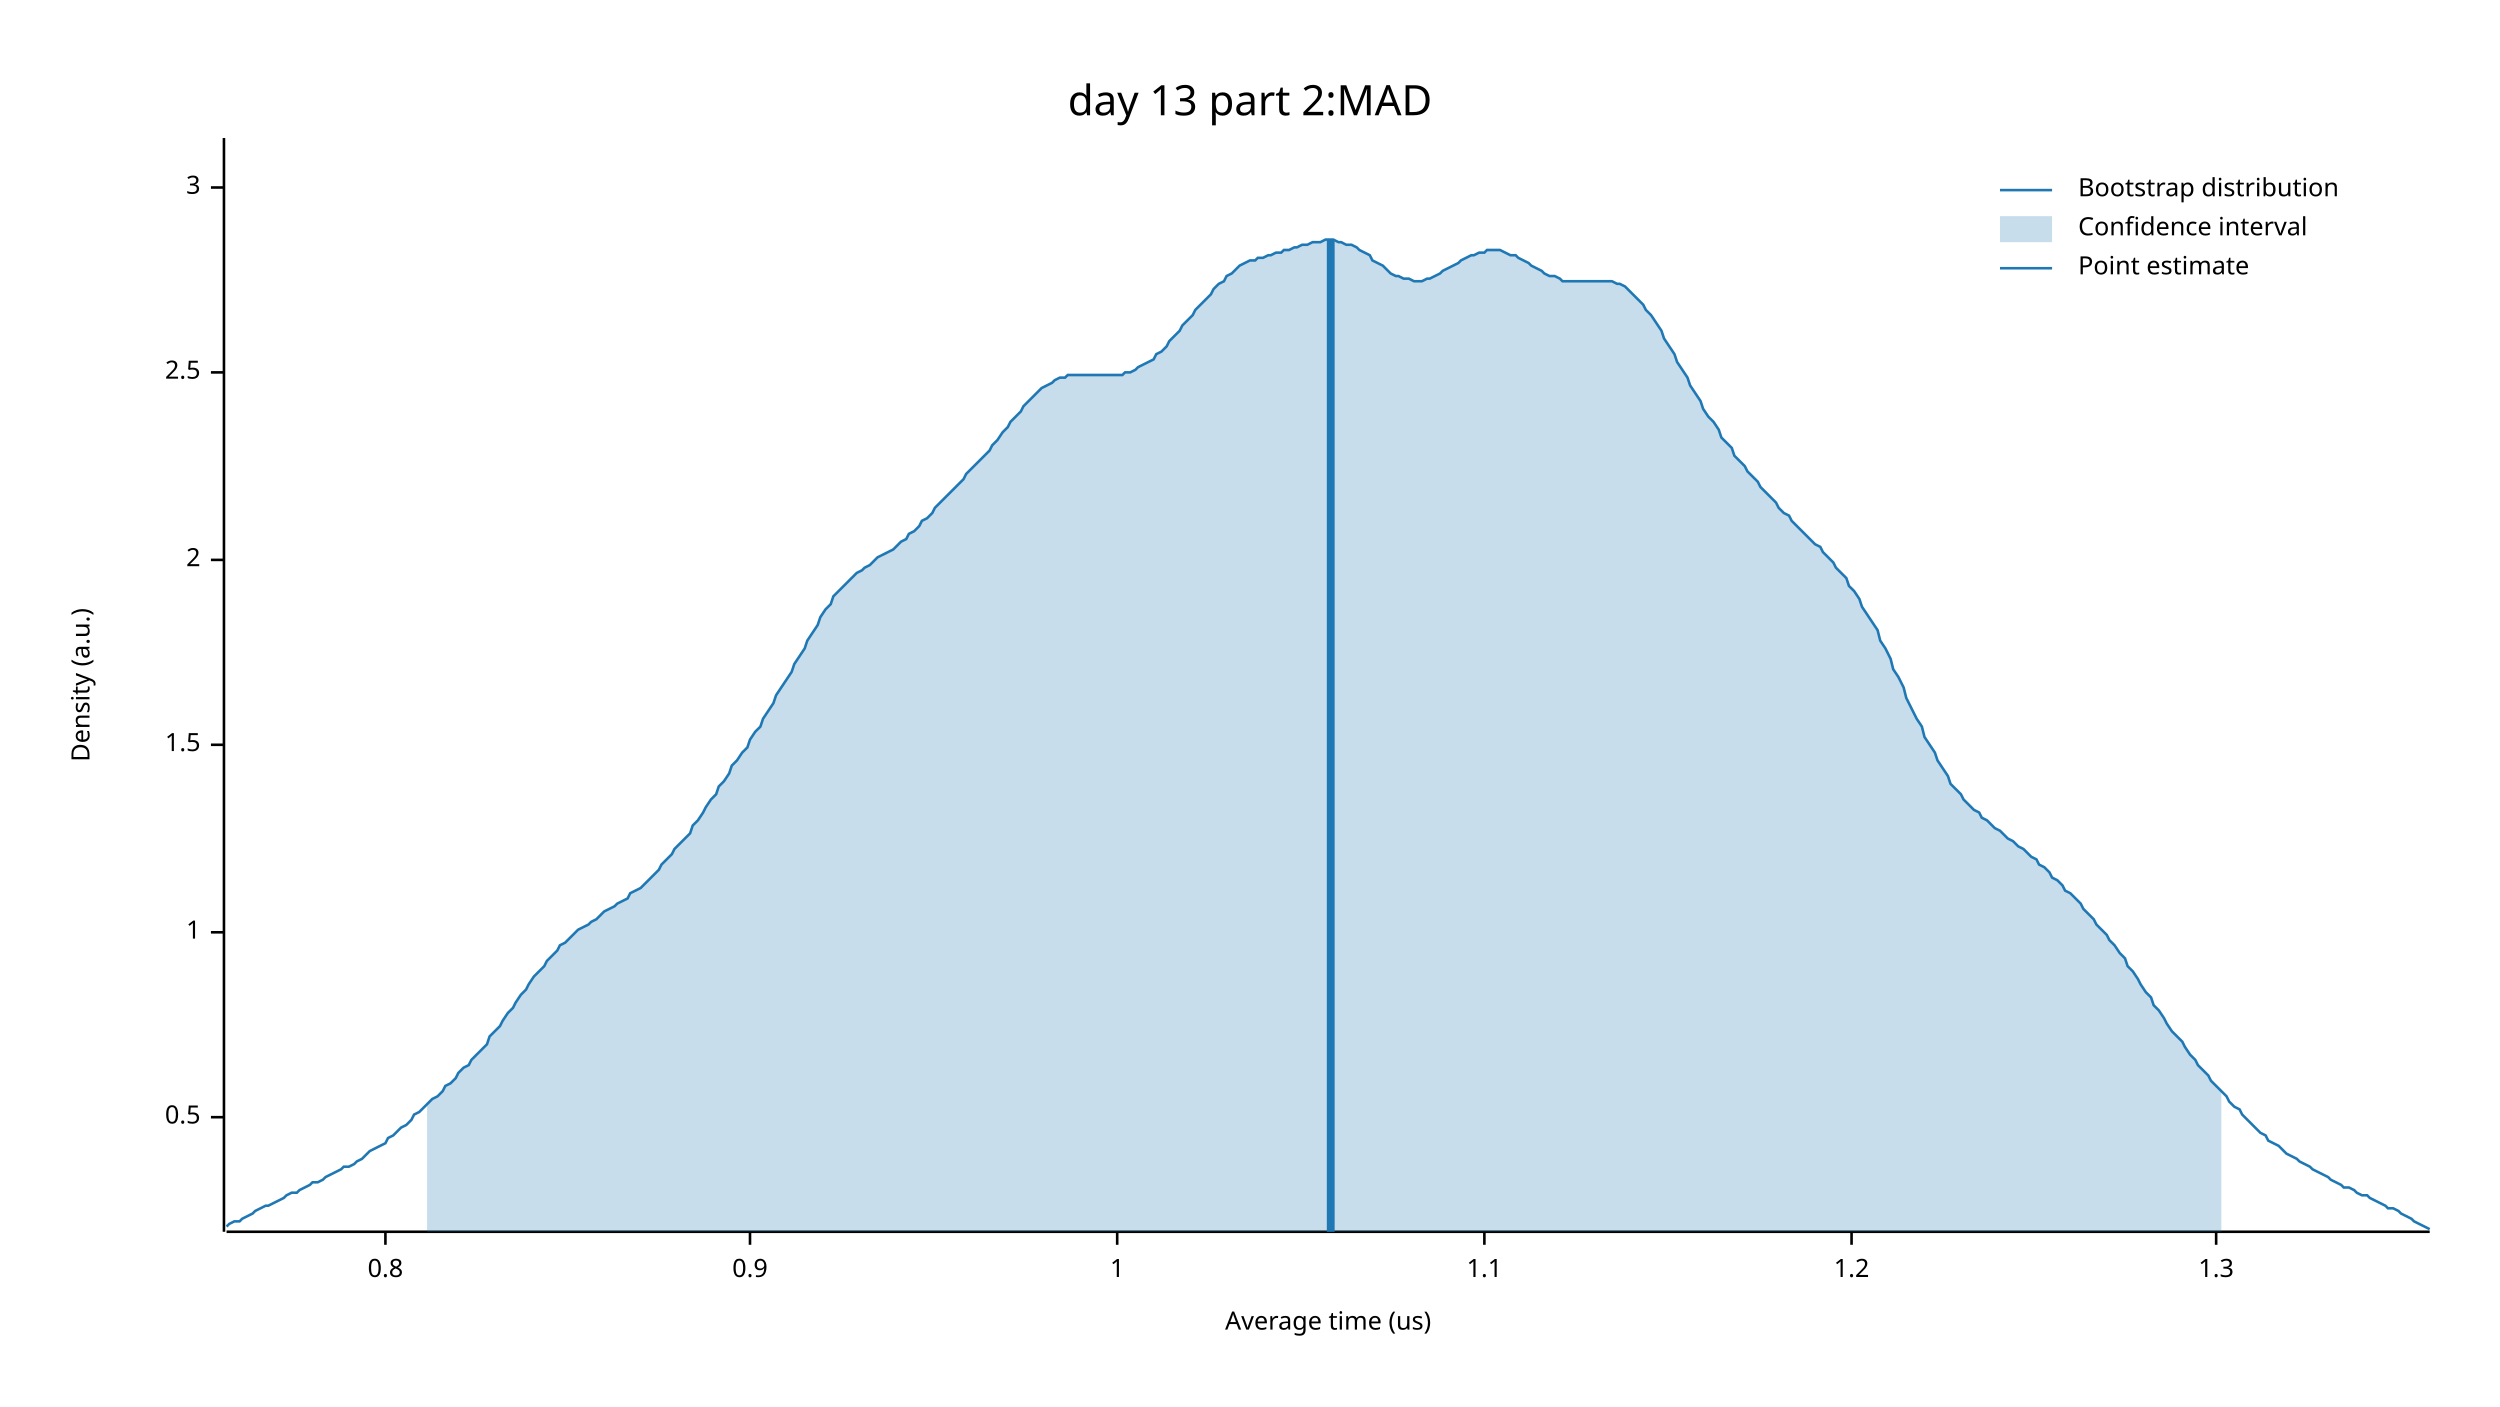
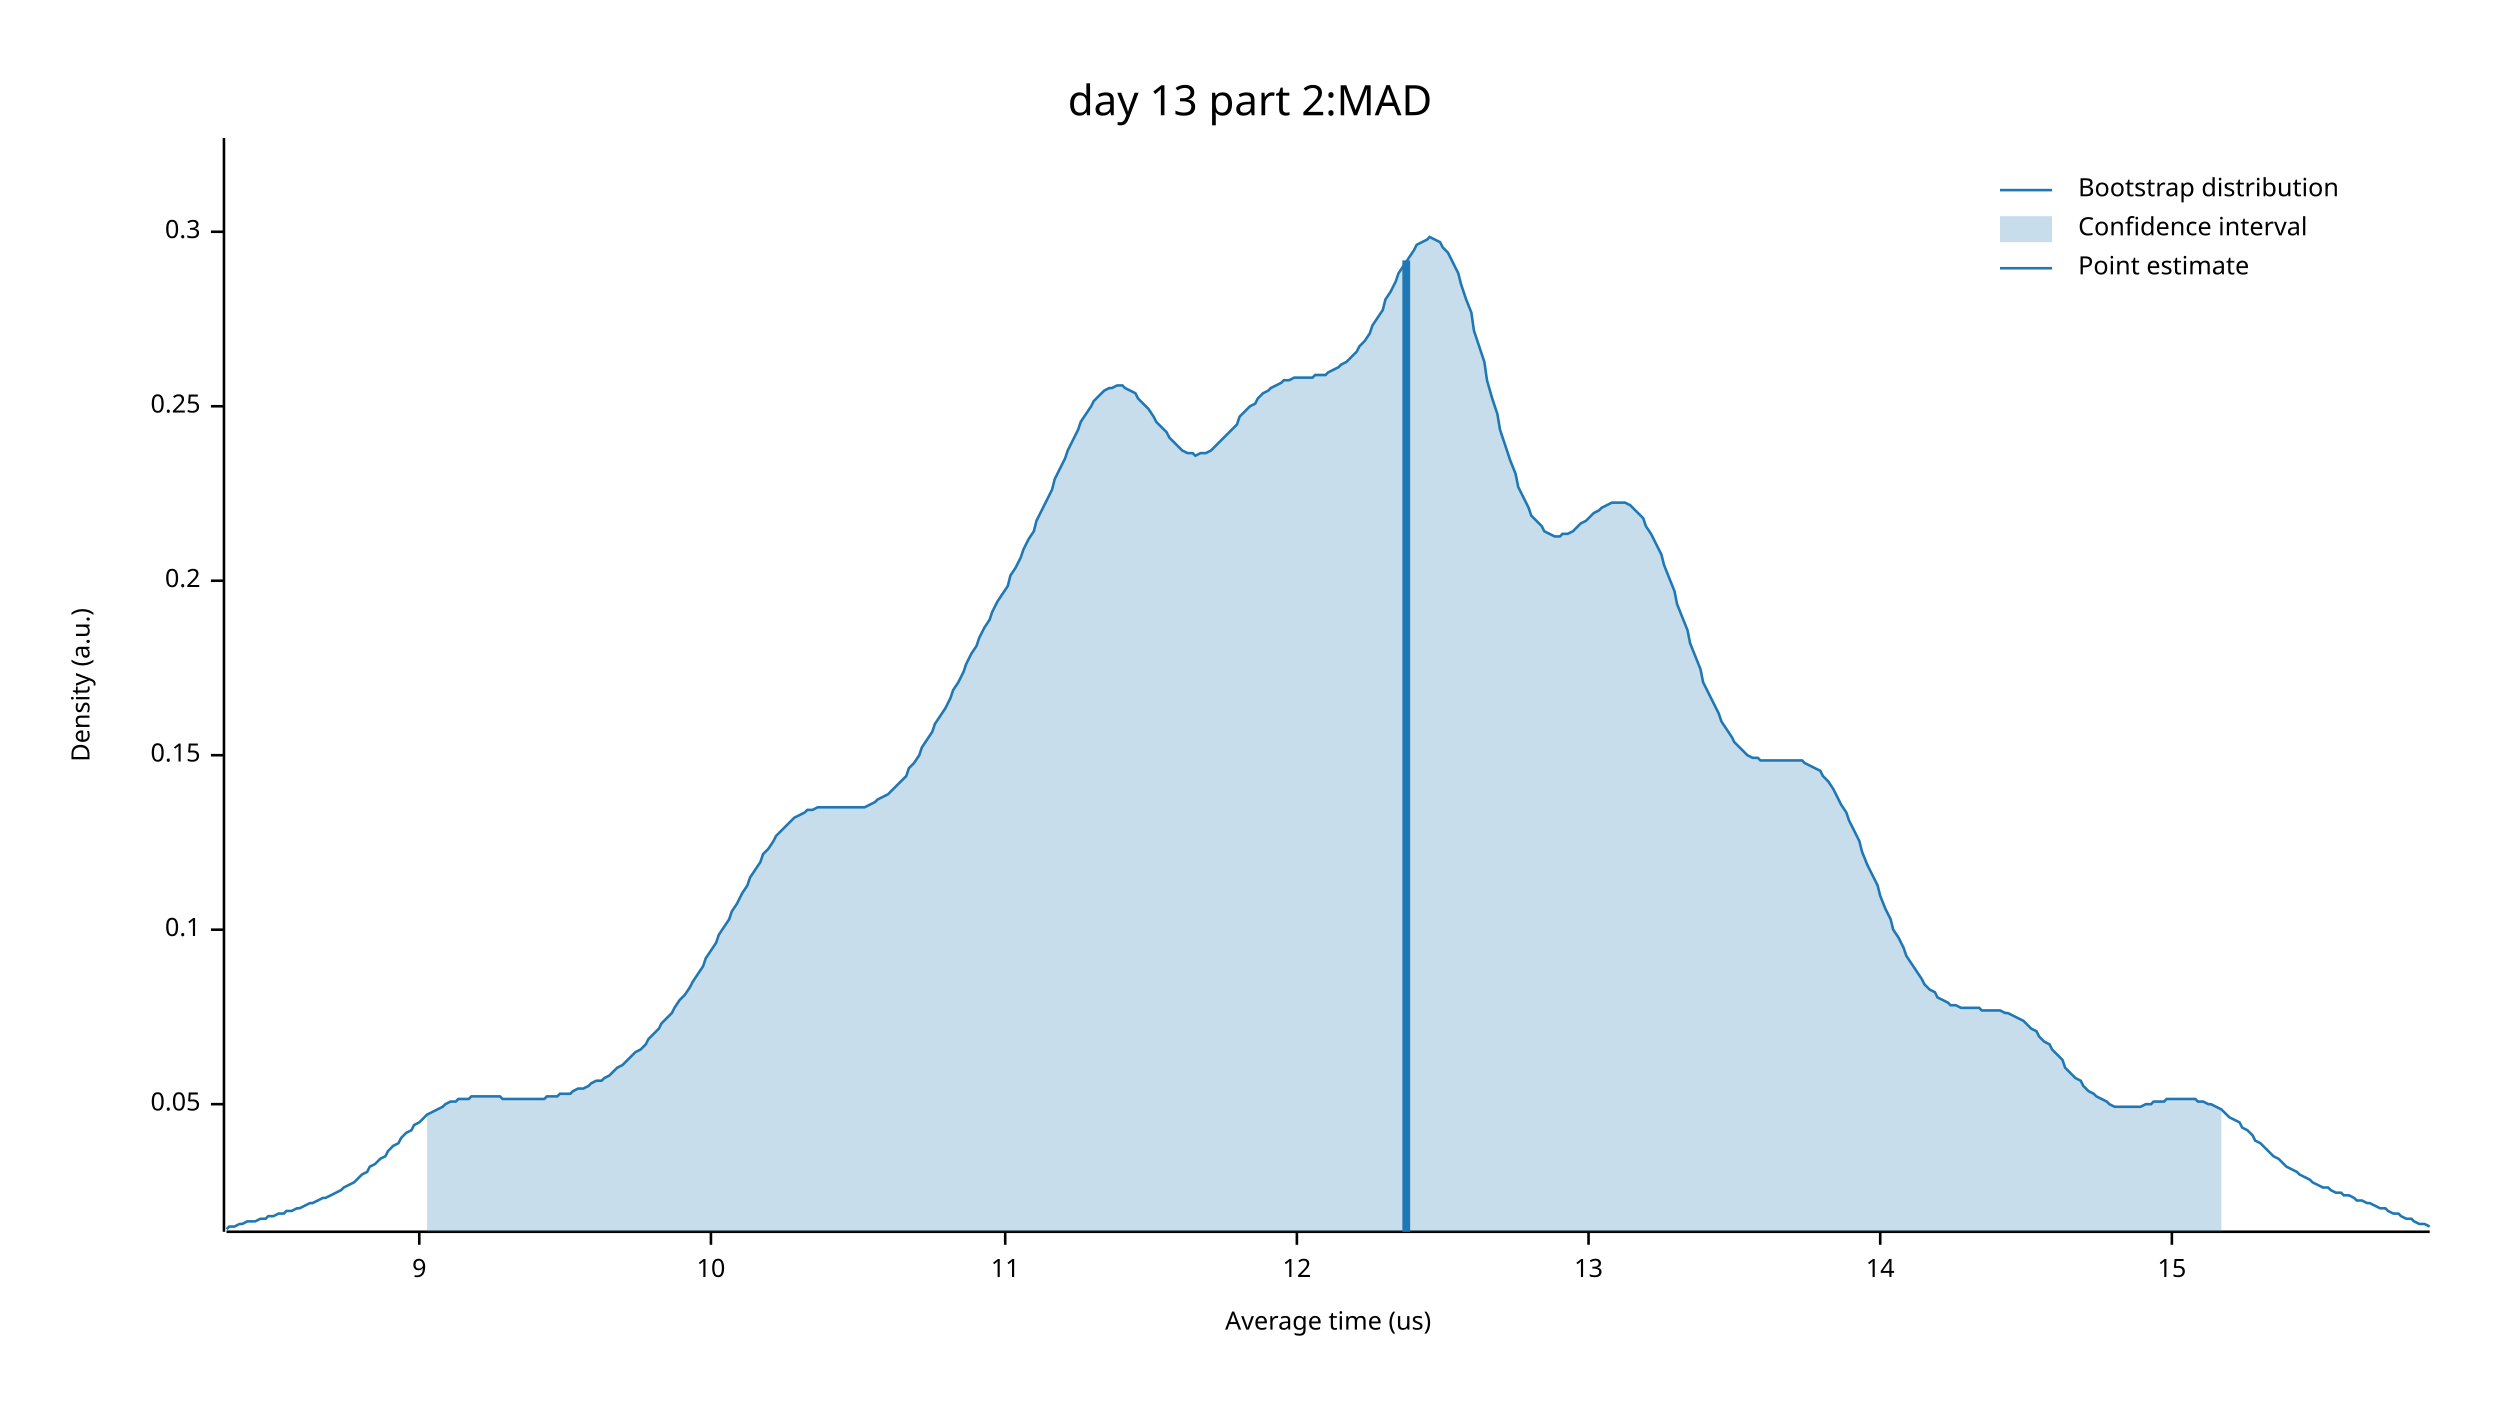
<svg xmlns="http://www.w3.org/2000/svg" width="960" height="540" viewBox="0 0 960 540">
  <text x="480" y="32" dy="0.76em" text-anchor="middle" font-family="sans-serif" font-size="16.129" opacity="1" fill="#000000">
day 13 part 2:MAD
</text>
  <text x="27" y="263" dy="0.76em" text-anchor="middle" font-family="sans-serif" font-size="9.677" opacity="1" fill="#000000" transform="rotate(270, 27, 263)">
Density (a.u.)
</text>
  <text x="510" y="513" dy="-0.5ex" text-anchor="middle" font-family="sans-serif" font-size="9.677" opacity="1" fill="#000000">
Average time (us)
</text>
  <polyline fill="none" opacity="1" stroke="#000000" stroke-width="1" points="86,53 86,473 " />
-   <text x="77" y="429" dy="0.5ex" text-anchor="end" font-family="sans-serif" font-size="9.677" opacity="1" fill="#000000">
- 0.5
+   <text x="77" y="424" dy="0.5ex" text-anchor="end" font-family="sans-serif" font-size="9.677" opacity="1" fill="#000000">
+ 0.05
</text>
-   <polyline fill="none" opacity="1" stroke="#000000" stroke-width="1" points="81,429 86,429 " />
-   <text x="77" y="358" dy="0.5ex" text-anchor="end" font-family="sans-serif" font-size="9.677" opacity="1" fill="#000000">
- 1
+   <polyline fill="none" opacity="1" stroke="#000000" stroke-width="1" points="81,424 86,424 " />
+   <text x="77" y="357" dy="0.5ex" text-anchor="end" font-family="sans-serif" font-size="9.677" opacity="1" fill="#000000">
+ 0.1
</text>
-   <polyline fill="none" opacity="1" stroke="#000000" stroke-width="1" points="81,358 86,358 " />
-   <text x="77" y="286" dy="0.5ex" text-anchor="end" font-family="sans-serif" font-size="9.677" opacity="1" fill="#000000">
- 1.5
+   <polyline fill="none" opacity="1" stroke="#000000" stroke-width="1" points="81,357 86,357 " />
+   <text x="77" y="290" dy="0.5ex" text-anchor="end" font-family="sans-serif" font-size="9.677" opacity="1" fill="#000000">
+ 0.15
</text>
-   <polyline fill="none" opacity="1" stroke="#000000" stroke-width="1" points="81,286 86,286 " />
-   <text x="77" y="215" dy="0.5ex" text-anchor="end" font-family="sans-serif" font-size="9.677" opacity="1" fill="#000000">
- 2
+   <polyline fill="none" opacity="1" stroke="#000000" stroke-width="1" points="81,290 86,290 " />
+   <text x="77" y="223" dy="0.5ex" text-anchor="end" font-family="sans-serif" font-size="9.677" opacity="1" fill="#000000">
+ 0.2
</text>
-   <polyline fill="none" opacity="1" stroke="#000000" stroke-width="1" points="81,215 86,215 " />
-   <text x="77" y="143" dy="0.5ex" text-anchor="end" font-family="sans-serif" font-size="9.677" opacity="1" fill="#000000">
- 2.5
+   <polyline fill="none" opacity="1" stroke="#000000" stroke-width="1" points="81,223 86,223 " />
+   <text x="77" y="156" dy="0.5ex" text-anchor="end" font-family="sans-serif" font-size="9.677" opacity="1" fill="#000000">
+ 0.25
</text>
-   <polyline fill="none" opacity="1" stroke="#000000" stroke-width="1" points="81,143 86,143 " />
-   <text x="77" y="72" dy="0.5ex" text-anchor="end" font-family="sans-serif" font-size="9.677" opacity="1" fill="#000000">
- 3
+   <polyline fill="none" opacity="1" stroke="#000000" stroke-width="1" points="81,156 86,156 " />
+   <text x="77" y="89" dy="0.5ex" text-anchor="end" font-family="sans-serif" font-size="9.677" opacity="1" fill="#000000">
+ 0.3
</text>
-   <polyline fill="none" opacity="1" stroke="#000000" stroke-width="1" points="81,72 86,72 " />
+   <polyline fill="none" opacity="1" stroke="#000000" stroke-width="1" points="81,89 86,89 " />
  <polyline fill="none" opacity="1" stroke="#000000" stroke-width="1" points="87,473 933,473 " />
-   <text x="148" y="483" dy="0.76em" text-anchor="middle" font-family="sans-serif" font-size="9.677" opacity="1" fill="#000000">
- 0.8
+   <text x="161" y="483" dy="0.76em" text-anchor="middle" font-family="sans-serif" font-size="9.677" opacity="1" fill="#000000">
+ 9
</text>
-   <polyline fill="none" opacity="1" stroke="#000000" stroke-width="1" points="148,473 148,478 " />
-   <text x="288" y="483" dy="0.76em" text-anchor="middle" font-family="sans-serif" font-size="9.677" opacity="1" fill="#000000">
- 0.9
+   <polyline fill="none" opacity="1" stroke="#000000" stroke-width="1" points="161,473 161,478 " />
+   <text x="273" y="483" dy="0.76em" text-anchor="middle" font-family="sans-serif" font-size="9.677" opacity="1" fill="#000000">
+ 10
</text>
-   <polyline fill="none" opacity="1" stroke="#000000" stroke-width="1" points="288,473 288,478 " />
-   <text x="429" y="483" dy="0.76em" text-anchor="middle" font-family="sans-serif" font-size="9.677" opacity="1" fill="#000000">
- 1
+   <polyline fill="none" opacity="1" stroke="#000000" stroke-width="1" points="273,473 273,478 " />
+   <text x="386" y="483" dy="0.76em" text-anchor="middle" font-family="sans-serif" font-size="9.677" opacity="1" fill="#000000">
+ 11
</text>
-   <polyline fill="none" opacity="1" stroke="#000000" stroke-width="1" points="429,473 429,478 " />
-   <text x="570" y="483" dy="0.76em" text-anchor="middle" font-family="sans-serif" font-size="9.677" opacity="1" fill="#000000">
- 1.1
+   <polyline fill="none" opacity="1" stroke="#000000" stroke-width="1" points="386,473 386,478 " />
+   <text x="498" y="483" dy="0.76em" text-anchor="middle" font-family="sans-serif" font-size="9.677" opacity="1" fill="#000000">
+ 12
</text>
-   <polyline fill="none" opacity="1" stroke="#000000" stroke-width="1" points="570,473 570,478 " />
-   <text x="711" y="483" dy="0.76em" text-anchor="middle" font-family="sans-serif" font-size="9.677" opacity="1" fill="#000000">
- 1.2
+   <polyline fill="none" opacity="1" stroke="#000000" stroke-width="1" points="498,473 498,478 " />
+   <text x="610" y="483" dy="0.76em" text-anchor="middle" font-family="sans-serif" font-size="9.677" opacity="1" fill="#000000">
+ 13
</text>
-   <polyline fill="none" opacity="1" stroke="#000000" stroke-width="1" points="711,473 711,478 " />
-   <text x="851" y="483" dy="0.76em" text-anchor="middle" font-family="sans-serif" font-size="9.677" opacity="1" fill="#000000">
- 1.3
+   <polyline fill="none" opacity="1" stroke="#000000" stroke-width="1" points="610,473 610,478 " />
+   <text x="722" y="483" dy="0.76em" text-anchor="middle" font-family="sans-serif" font-size="9.677" opacity="1" fill="#000000">
+ 14
</text>
-   <polyline fill="none" opacity="1" stroke="#000000" stroke-width="1" points="851,473 851,478 " />
-   <polyline fill="none" opacity="1" stroke="#1F78B4" stroke-width="1" points="87,471 88,470 90,469 92,469 93,468 95,467 97,466 98,465 100,464 102,463 103,463 105,462 107,461 109,460 110,459 112,458 114,458 115,457 117,456 119,455 120,454 122,454 124,453 125,452 127,451 129,450 131,449 132,448 134,448 136,447 137,446 139,445 141,443 142,442 144,441 146,440 148,439 149,437 151,436 153,434 154,433 156,432 158,430 159,428 161,427 163,425 164,424 166,422 168,421 170,419 171,417 173,416 175,414 176,412 178,410 180,409 181,407 183,405 185,403 187,401 188,398 190,396 192,394 193,392 195,389 197,387 198,385 200,382 202,380 203,378 205,375 207,373 209,371 210,369 212,367 214,365 215,363 217,362 219,360 220,359 222,357 224,356 226,355 227,354 229,353 231,351 232,350 234,349 236,348 237,347 239,346 241,345 242,343 244,342 246,341 248,339 249,338 251,336 253,334 254,332 256,330 258,328 259,326 261,324 263,322 265,320 266,317 268,315 270,312 271,310 273,307 275,305 276,302 278,300 280,297 281,294 283,292 285,289 287,287 288,284 290,281 292,279 293,276 295,273 297,270 298,267 300,264 302,261 304,258 305,255 307,252 309,249 310,246 312,243 314,240 315,237 317,234 319,232 320,229 322,227 324,225 326,223 327,222 329,220 331,219 332,218 334,217 336,215 337,214 339,213 341,212 343,211 344,210 346,208 348,207 349,205 351,204 353,202 354,200 356,199 358,197 359,195 361,193 363,191 365,189 366,188 368,186 370,184 371,182 373,180 375,178 376,177 378,175 380,173 381,171 383,169 385,166 387,164 388,162 390,160 392,158 393,156 395,154 397,152 398,151 400,149 402,148 404,147 405,146 407,145 409,145 410,144 412,144 414,144 415,144 417,144 419,144 420,144 422,144 424,144 426,144 427,144 429,144 431,144 432,143 434,143 436,142 437,141 439,140 441,139 443,138 444,136 446,135 448,133 449,131 451,129 453,127 454,125 456,123 458,121 459,119 461,117 463,115 465,113 466,111 468,109 470,108 471,106 473,105 475,103 476,102 478,101 480,100 482,100 483,99 485,99 487,98 488,98 490,97 492,97 493,96 495,96 497,95 498,95 500,94 502,94 504,93 505,93 507,93 509,92 510,92 512,92 514,93 515,93 517,94 519,94 521,95 522,96 524,97 526,98 527,100 529,101 531,102 532,103 534,105 536,106 537,106 539,107 541,107 543,108 544,108 546,108 548,107 549,107 551,106 553,105 554,104 556,103 558,102 560,101 561,100 563,99 565,98 566,98 568,97 570,97 571,96 573,96 575,96 576,96 578,97 580,98 582,98 583,99 585,100 587,101 588,102 590,103 592,104 593,105 595,106 597,106 599,107 600,108 602,108 604,108 605,108 607,108 609,108 610,108 612,108 614,108 615,108 617,108 619,108 621,109 622,109 624,110 626,112 627,113 629,115 631,117 632,119 634,121 636,124 638,127 639,130 641,133 643,136 644,139 646,142 648,145 649,148 651,151 653,154 654,157 656,160 658,162 660,165 661,168 663,170 665,172 666,175 668,177 670,179 671,181 673,183 675,185 676,187 678,189 680,191 682,193 683,195 685,197 687,198 688,200 690,202 692,204 693,205 695,207 697,209 699,210 700,212 702,214 704,216 705,218 707,220 709,222 710,225 712,227 714,230 715,233 717,236 719,239 721,242 722,246 724,249 726,253 727,257 729,260 731,264 732,268 734,272 736,276 738,279 739,283 741,286 743,289 744,292 746,295 748,298 749,301 751,303 753,305 754,307 756,309 758,311 760,312 761,314 763,315 765,317 766,318 768,319 770,321 771,322 773,323 775,325 777,326 778,327 780,329 782,330 783,332 785,333 787,335 788,337 790,338 792,340 793,342 795,343 797,345 799,347 800,349 802,351 804,353 805,355 807,357 809,359 810,361 812,363 814,366 816,368 817,371 819,373 821,376 822,378 824,381 826,383 827,386 829,388 831,391 832,393 834,396 836,398 838,400 839,402 841,405 843,407 844,409 846,411 848,413 849,415 851,417 853,419 855,421 856,423 858,425 860,426 861,428 863,430 865,432 866,433 868,435 870,436 871,438 873,439 875,440 877,442 878,443 880,444 882,445 883,446 885,447 887,448 888,449 890,450 892,451 894,452 895,453 897,454 899,455 900,456 902,456 904,457 905,458 907,459 909,459 910,460 912,461 914,462 916,463 917,464 919,464 921,465 922,466 924,467 926,468 927,469 929,470 931,471 933,472 " />
-   <polygon opacity="0.25" fill="#1F78B4" points="164,424 166,422 168,421 170,419 171,417 173,416 175,414 176,412 178,410 180,409 181,407 183,405 185,403 187,401 188,398 190,396 192,394 193,392 195,389 197,387 198,385 200,382 202,380 203,378 205,375 207,373 209,371 210,369 212,367 214,365 215,363 217,362 219,360 220,359 222,357 224,356 226,355 227,354 229,353 231,351 232,350 234,349 236,348 237,347 239,346 241,345 242,343 244,342 246,341 248,339 249,338 251,336 253,334 254,332 256,330 258,328 259,326 261,324 263,322 265,320 266,317 268,315 270,312 271,310 273,307 275,305 276,302 278,300 280,297 281,294 283,292 285,289 287,287 288,284 290,281 292,279 293,276 295,273 297,270 298,267 300,264 302,261 304,258 305,255 307,252 309,249 310,246 312,243 314,240 315,237 317,234 319,232 320,229 322,227 324,225 326,223 327,222 329,220 331,219 332,218 334,217 336,215 337,214 339,213 341,212 343,211 344,210 346,208 348,207 349,205 351,204 353,202 354,200 356,199 358,197 359,195 361,193 363,191 365,189 366,188 368,186 370,184 371,182 373,180 375,178 376,177 378,175 380,173 381,171 383,169 385,166 387,164 388,162 390,160 392,158 393,156 395,154 397,152 398,151 400,149 402,148 404,147 405,146 407,145 409,145 410,144 412,144 414,144 415,144 417,144 419,144 420,144 422,144 424,144 426,144 427,144 429,144 431,144 432,143 434,143 436,142 437,141 439,140 441,139 443,138 444,136 446,135 448,133 449,131 451,129 453,127 454,125 456,123 458,121 459,119 461,117 463,115 465,113 466,111 468,109 470,108 471,106 473,105 475,103 476,102 478,101 480,100 482,100 483,99 485,99 487,98 488,98 490,97 492,97 493,96 495,96 497,95 498,95 500,94 502,94 504,93 505,93 507,93 509,92 510,92 512,92 514,93 515,93 517,94 519,94 521,95 522,96 524,97 526,98 527,100 529,101 531,102 532,103 534,105 536,106 537,106 539,107 541,107 543,108 544,108 546,108 548,107 549,107 551,106 553,105 554,104 556,103 558,102 560,101 561,100 563,99 565,98 566,98 568,97 570,97 571,96 573,96 575,96 576,96 578,97 580,98 582,98 583,99 585,100 587,101 588,102 590,103 592,104 593,105 595,106 597,106 599,107 600,108 602,108 604,108 605,108 607,108 609,108 610,108 612,108 614,108 615,108 617,108 619,108 621,109 622,109 624,110 626,112 627,113 629,115 631,117 632,119 634,121 636,124 638,127 639,130 641,133 643,136 644,139 646,142 648,145 649,148 651,151 653,154 654,157 656,160 658,162 660,165 661,168 663,170 665,172 666,175 668,177 670,179 671,181 673,183 675,185 676,187 678,189 680,191 682,193 683,195 685,197 687,198 688,200 690,202 692,204 693,205 695,207 697,209 699,210 700,212 702,214 704,216 705,218 707,220 709,222 710,225 712,227 714,230 715,233 717,236 719,239 721,242 722,246 724,249 726,253 727,257 729,260 731,264 732,268 734,272 736,276 738,279 739,283 741,286 743,289 744,292 746,295 748,298 749,301 751,303 753,305 754,307 756,309 758,311 760,312 761,314 763,315 765,317 766,318 768,319 770,321 771,322 773,323 775,325 777,326 778,327 780,329 782,330 783,332 785,333 787,335 788,337 790,338 792,340 793,342 795,343 797,345 799,347 800,349 802,351 804,353 805,355 807,357 809,359 810,361 812,363 814,366 816,368 817,371 819,373 821,376 822,378 824,381 826,383 827,386 829,388 831,391 832,393 834,396 836,398 838,400 839,402 841,405 843,407 844,409 846,411 848,413 849,415 851,417 853,419 853,473 164,473 " />
-   <polyline fill="none" opacity="1" stroke="#1F78B4" stroke-width="3" points="511,473 511,92 " />
+   <polyline fill="none" opacity="1" stroke="#000000" stroke-width="1" points="722,473 722,478 " />
+   <text x="834" y="483" dy="0.76em" text-anchor="middle" font-family="sans-serif" font-size="9.677" opacity="1" fill="#000000">
+ 15
+ </text>
+   <polyline fill="none" opacity="1" stroke="#000000" stroke-width="1" points="834,473 834,478 " />
+   <polyline fill="none" opacity="1" stroke="#1F78B4" stroke-width="1" points="87,472 88,471 90,471 92,470 93,470 95,469 97,469 98,469 100,468 102,468 103,467 105,467 107,466 109,466 110,465 112,465 114,464 115,464 117,463 119,462 120,462 122,461 124,460 125,460 127,459 129,458 131,457 132,456 134,455 136,454 137,453 139,451 141,450 142,448 144,447 146,445 148,444 149,442 151,440 153,439 154,437 156,435 158,434 159,432 161,431 163,429 164,428 166,427 168,426 170,425 171,424 173,423 175,423 176,422 178,422 180,422 181,421 183,421 185,421 187,421 188,421 190,421 192,421 193,422 195,422 197,422 198,422 200,422 202,422 203,422 205,422 207,422 209,422 210,421 212,421 214,421 215,420 217,420 219,420 220,419 222,418 224,418 226,417 227,416 229,415 231,415 232,414 234,413 236,411 237,410 239,409 241,407 242,406 244,404 246,403 248,401 249,399 251,397 253,395 254,393 256,391 258,389 259,387 261,384 263,382 265,379 266,377 268,374 270,371 271,368 273,365 275,362 276,359 278,356 280,353 281,350 283,347 285,343 287,340 288,337 290,334 292,331 293,328 295,326 297,323 298,321 300,319 302,317 304,315 305,314 307,313 309,312 310,311 312,311 314,310 315,310 317,310 319,310 320,310 322,310 324,310 326,310 327,310 329,310 331,310 332,310 334,309 336,308 337,307 339,306 341,305 343,303 344,302 346,300 348,298 349,295 351,293 353,290 354,287 356,284 358,281 359,278 361,275 363,272 365,268 366,265 368,262 370,258 371,255 373,251 375,248 376,245 378,241 380,238 381,235 383,231 385,228 387,225 388,221 390,218 392,214 393,211 395,207 397,204 398,200 400,196 402,192 404,188 405,184 407,180 409,176 410,173 412,169 414,165 415,162 417,159 419,156 420,154 422,152 424,150 426,149 427,149 429,148 431,148 432,149 434,150 436,151 437,153 439,155 441,157 443,160 444,162 446,164 448,166 449,168 451,170 453,172 454,173 456,174 458,174 459,175 461,174 463,174 465,173 466,172 468,170 470,168 471,167 473,165 475,163 476,160 478,158 480,156 482,155 483,153 485,151 487,150 488,149 490,148 492,147 493,146 495,146 497,145 498,145 500,145 502,145 504,145 505,144 507,144 509,144 510,143 512,142 514,141 515,140 517,139 519,137 521,135 522,133 524,131 526,128 527,125 529,122 531,119 532,115 534,112 536,108 537,105 539,102 541,99 543,96 544,94 546,93 548,92 549,91 551,92 553,93 554,95 556,97 558,101 560,105 561,109 563,115 565,120 566,127 568,133 570,139 571,146 573,153 575,159 576,165 578,171 580,177 582,182 583,187 585,191 587,195 588,198 590,200 592,202 593,204 595,205 597,206 599,206 600,205 602,205 604,204 605,203 607,201 609,200 610,199 612,197 614,196 615,195 617,194 619,193 621,193 622,193 624,193 626,194 627,195 629,197 631,199 632,202 634,205 636,209 638,213 639,217 641,222 643,227 644,232 646,237 648,242 649,247 651,252 653,257 654,262 656,266 658,270 660,274 661,277 663,280 665,283 666,285 668,287 670,289 671,290 673,291 675,291 676,292 678,292 680,292 682,292 683,292 685,292 687,292 688,292 690,292 692,292 693,293 695,294 697,295 699,296 700,298 702,300 704,303 705,305 707,309 709,312 710,315 712,319 714,323 715,327 717,332 719,336 721,340 722,344 724,349 726,353 727,357 729,360 731,364 732,367 734,370 736,373 738,376 739,378 741,380 743,381 744,383 746,384 748,385 749,386 751,386 753,387 754,387 756,387 758,387 760,387 761,388 763,388 765,388 766,388 768,388 770,389 771,389 773,390 775,391 777,392 778,393 780,395 782,396 783,398 785,400 787,401 788,403 790,405 792,407 793,410 795,412 797,414 799,415 800,417 802,419 804,420 805,421 807,422 809,423 810,424 812,425 814,425 816,425 817,425 819,425 821,425 822,425 824,424 826,424 827,423 829,423 831,423 832,422 834,422 836,422 838,422 839,422 841,422 843,422 844,423 846,423 848,424 849,424 851,425 853,426 855,428 856,429 858,430 860,431 861,433 863,434 865,436 866,438 868,439 870,441 871,442 873,444 875,445 877,447 878,448 880,449 882,450 883,451 885,452 887,453 888,454 890,455 892,456 894,456 895,457 897,458 899,458 900,459 902,459 904,460 905,461 907,461 909,462 910,462 912,463 914,464 916,464 917,465 919,466 921,466 922,467 924,468 926,468 927,469 929,470 931,470 933,471 " />
+   <polygon opacity="0.25" fill="#1F78B4" points="164,428 166,427 168,426 170,425 171,424 173,423 175,423 176,422 178,422 180,422 181,421 183,421 185,421 187,421 188,421 190,421 192,421 193,422 195,422 197,422 198,422 200,422 202,422 203,422 205,422 207,422 209,422 210,421 212,421 214,421 215,420 217,420 219,420 220,419 222,418 224,418 226,417 227,416 229,415 231,415 232,414 234,413 236,411 237,410 239,409 241,407 242,406 244,404 246,403 248,401 249,399 251,397 253,395 254,393 256,391 258,389 259,387 261,384 263,382 265,379 266,377 268,374 270,371 271,368 273,365 275,362 276,359 278,356 280,353 281,350 283,347 285,343 287,340 288,337 290,334 292,331 293,328 295,326 297,323 298,321 300,319 302,317 304,315 305,314 307,313 309,312 310,311 312,311 314,310 315,310 317,310 319,310 320,310 322,310 324,310 326,310 327,310 329,310 331,310 332,310 334,309 336,308 337,307 339,306 341,305 343,303 344,302 346,300 348,298 349,295 351,293 353,290 354,287 356,284 358,281 359,278 361,275 363,272 365,268 366,265 368,262 370,258 371,255 373,251 375,248 376,245 378,241 380,238 381,235 383,231 385,228 387,225 388,221 390,218 392,214 393,211 395,207 397,204 398,200 400,196 402,192 404,188 405,184 407,180 409,176 410,173 412,169 414,165 415,162 417,159 419,156 420,154 422,152 424,150 426,149 427,149 429,148 431,148 432,149 434,150 436,151 437,153 439,155 441,157 443,160 444,162 446,164 448,166 449,168 451,170 453,172 454,173 456,174 458,174 459,175 461,174 463,174 465,173 466,172 468,170 470,168 471,167 473,165 475,163 476,160 478,158 480,156 482,155 483,153 485,151 487,150 488,149 490,148 492,147 493,146 495,146 497,145 498,145 500,145 502,145 504,145 505,144 507,144 509,144 510,143 512,142 514,141 515,140 517,139 519,137 521,135 522,133 524,131 526,128 527,125 529,122 531,119 532,115 534,112 536,108 537,105 539,102 541,99 543,96 544,94 546,93 548,92 549,91 551,92 553,93 554,95 556,97 558,101 560,105 561,109 563,115 565,120 566,127 568,133 570,139 571,146 573,153 575,159 576,165 578,171 580,177 582,182 583,187 585,191 587,195 588,198 590,200 592,202 593,204 595,205 597,206 599,206 600,205 602,205 604,204 605,203 607,201 609,200 610,199 612,197 614,196 615,195 617,194 619,193 621,193 622,193 624,193 626,194 627,195 629,197 631,199 632,202 634,205 636,209 638,213 639,217 641,222 643,227 644,232 646,237 648,242 649,247 651,252 653,257 654,262 656,266 658,270 660,274 661,277 663,280 665,283 666,285 668,287 670,289 671,290 673,291 675,291 676,292 678,292 680,292 682,292 683,292 685,292 687,292 688,292 690,292 692,292 693,293 695,294 697,295 699,296 700,298 702,300 704,303 705,305 707,309 709,312 710,315 712,319 714,323 715,327 717,332 719,336 721,340 722,344 724,349 726,353 727,357 729,360 731,364 732,367 734,370 736,373 738,376 739,378 741,380 743,381 744,383 746,384 748,385 749,386 751,386 753,387 754,387 756,387 758,387 760,387 761,388 763,388 765,388 766,388 768,388 770,389 771,389 773,390 775,391 777,392 778,393 780,395 782,396 783,398 785,400 787,401 788,403 790,405 792,407 793,410 795,412 797,414 799,415 800,417 802,419 804,420 805,421 807,422 809,423 810,424 812,425 814,425 816,425 817,425 819,425 821,425 822,425 824,424 826,424 827,423 829,423 831,423 832,422 834,422 836,422 838,422 839,422 841,422 843,422 844,423 846,423 848,424 849,424 851,425 853,426 853,473 164,473 " />
+   <polyline fill="none" opacity="1" stroke="#1F78B4" stroke-width="3" points="540,473 540,100 " />
  <text x="798" y="68" dy="0.76em" text-anchor="start" font-family="sans-serif" font-size="9.677" opacity="1" fill="#000000">
Bootstrap distribution
</text>
  <text x="798" y="83" dy="0.76em" text-anchor="start" font-family="sans-serif" font-size="9.677" opacity="1" fill="#000000">
Confidence interval
</text>
  <text x="798" y="98" dy="0.76em" text-anchor="start" font-family="sans-serif" font-size="9.677" opacity="1" fill="#000000">
Point estimate
</text>
  <polyline fill="none" opacity="1" stroke="#1F78B4" stroke-width="1" points="768,73 788,73 " />
  <rect x="768" y="83" width="20" height="10" opacity="0.25" fill="#1F78B4" stroke="none" />
  <polyline fill="none" opacity="1" stroke="#1F78B4" stroke-width="1" points="768,103 788,103 " />
</svg>
